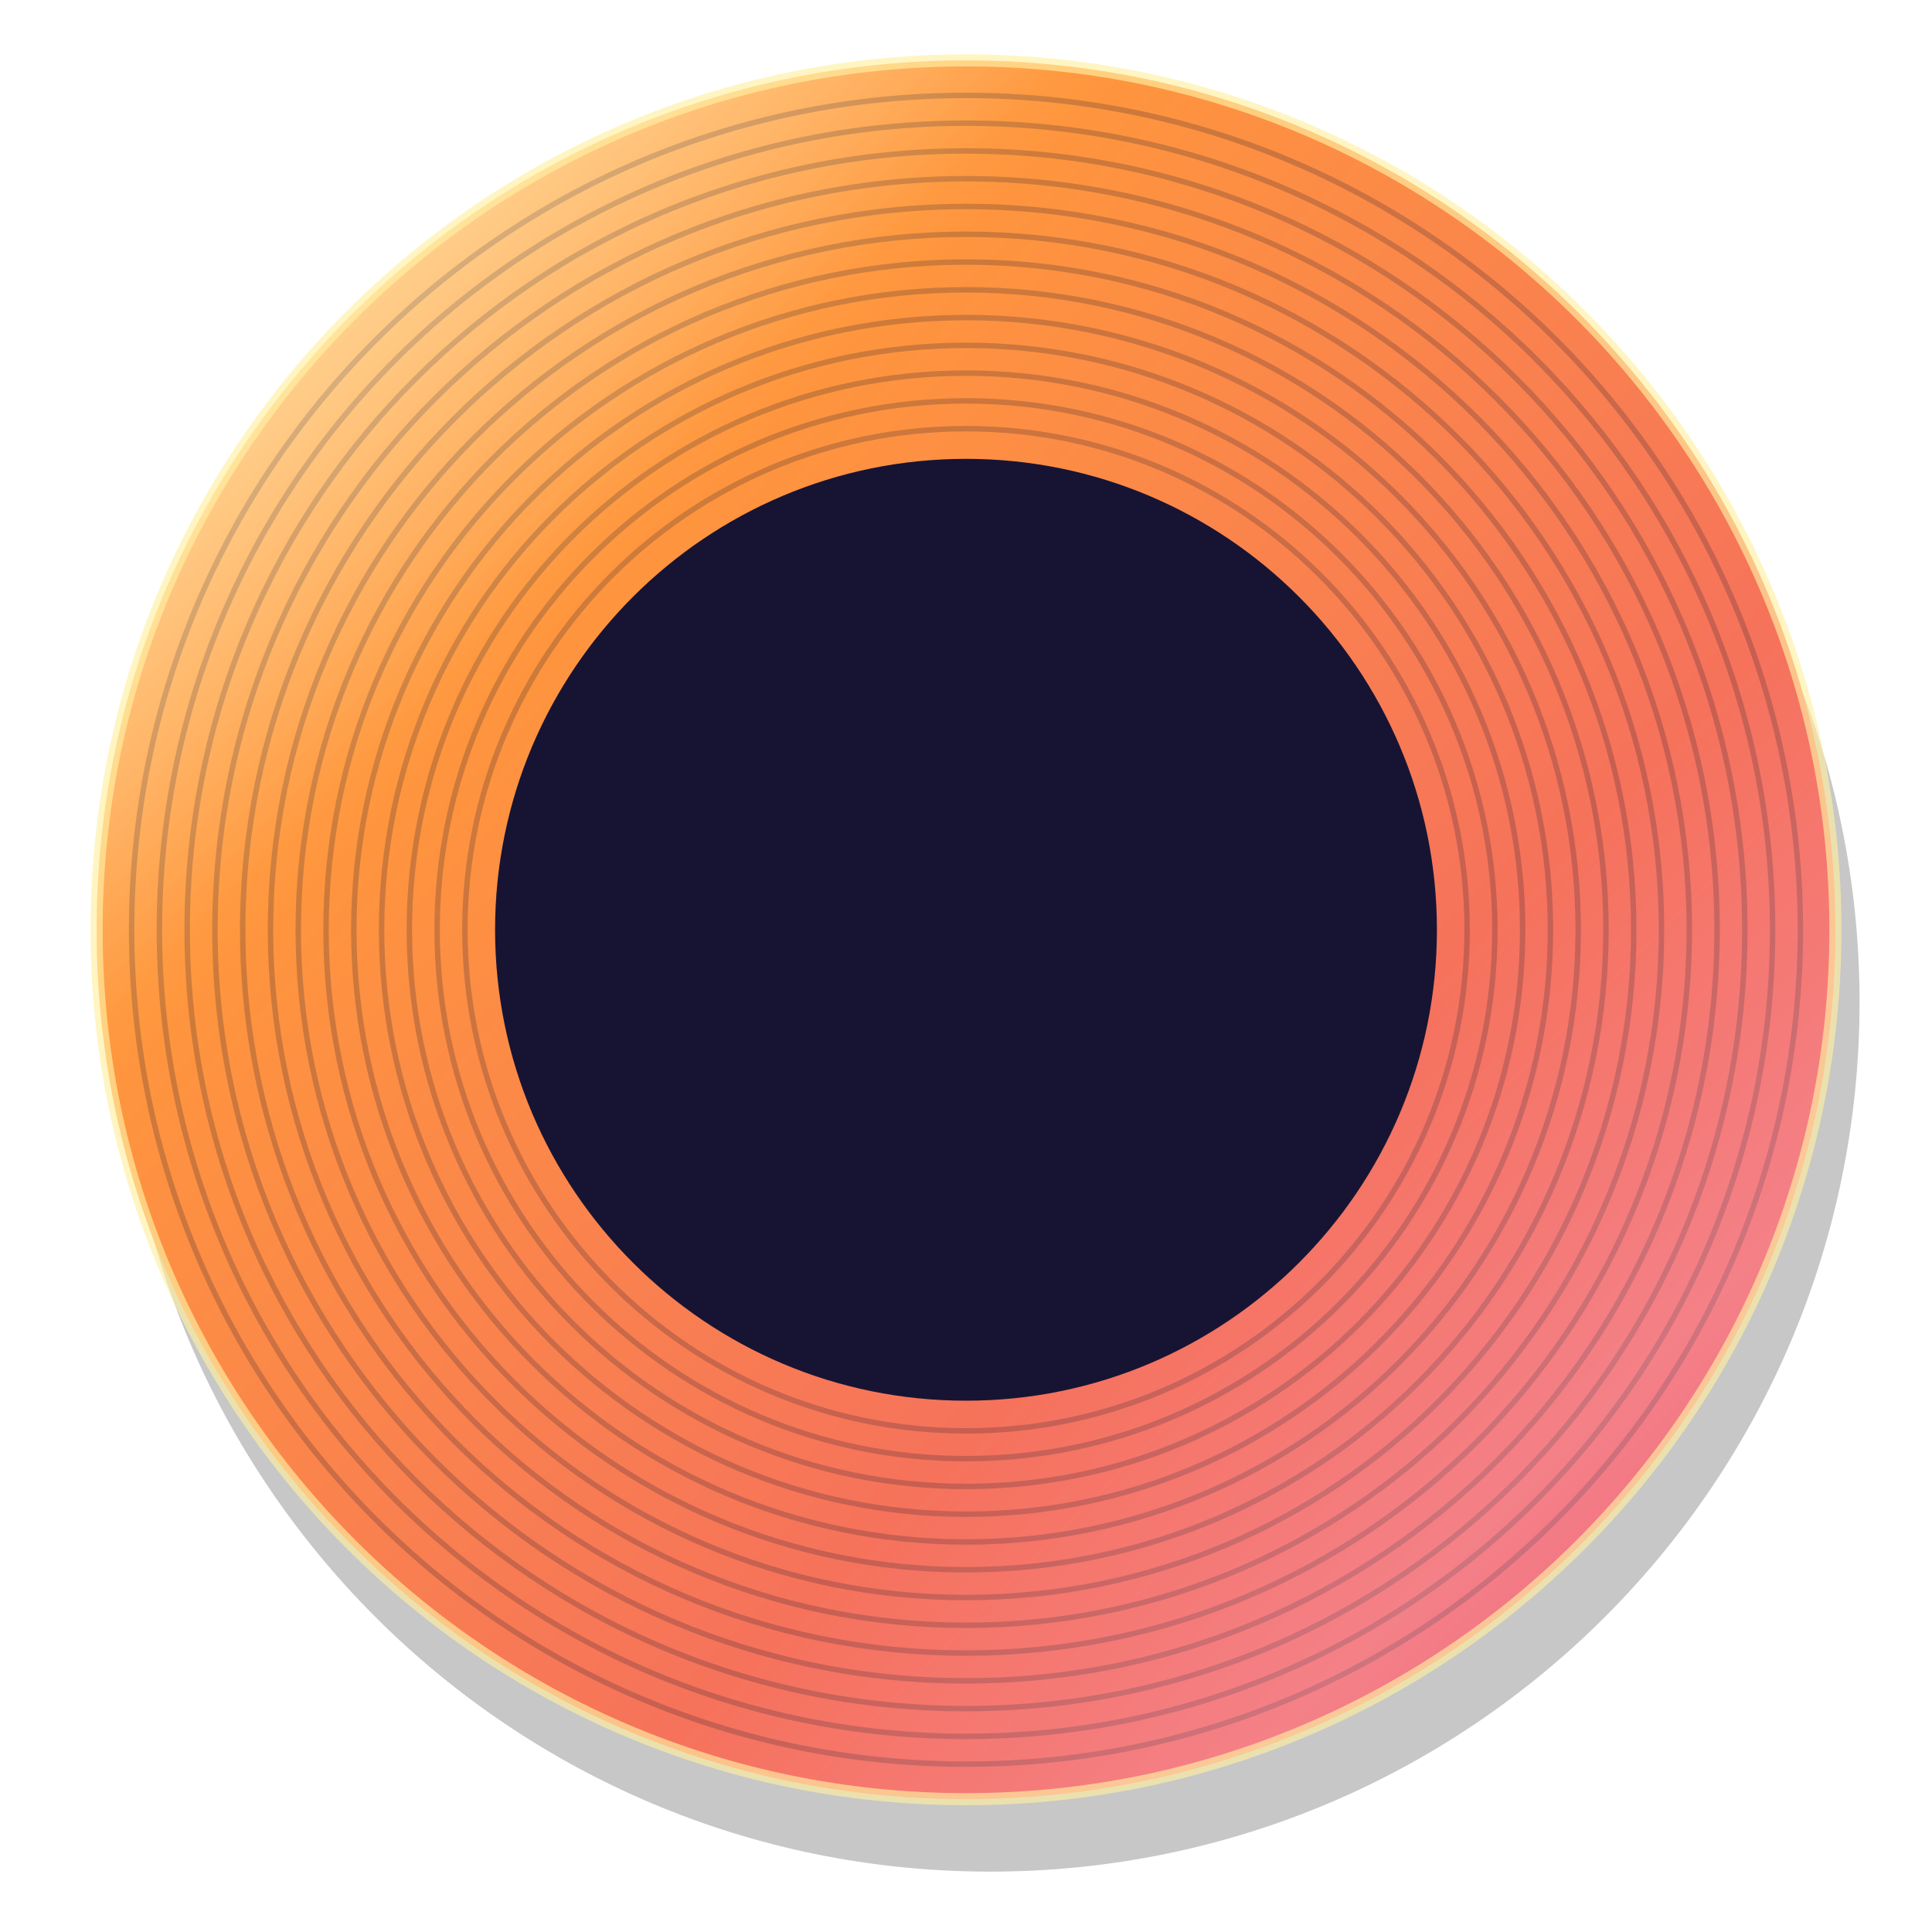
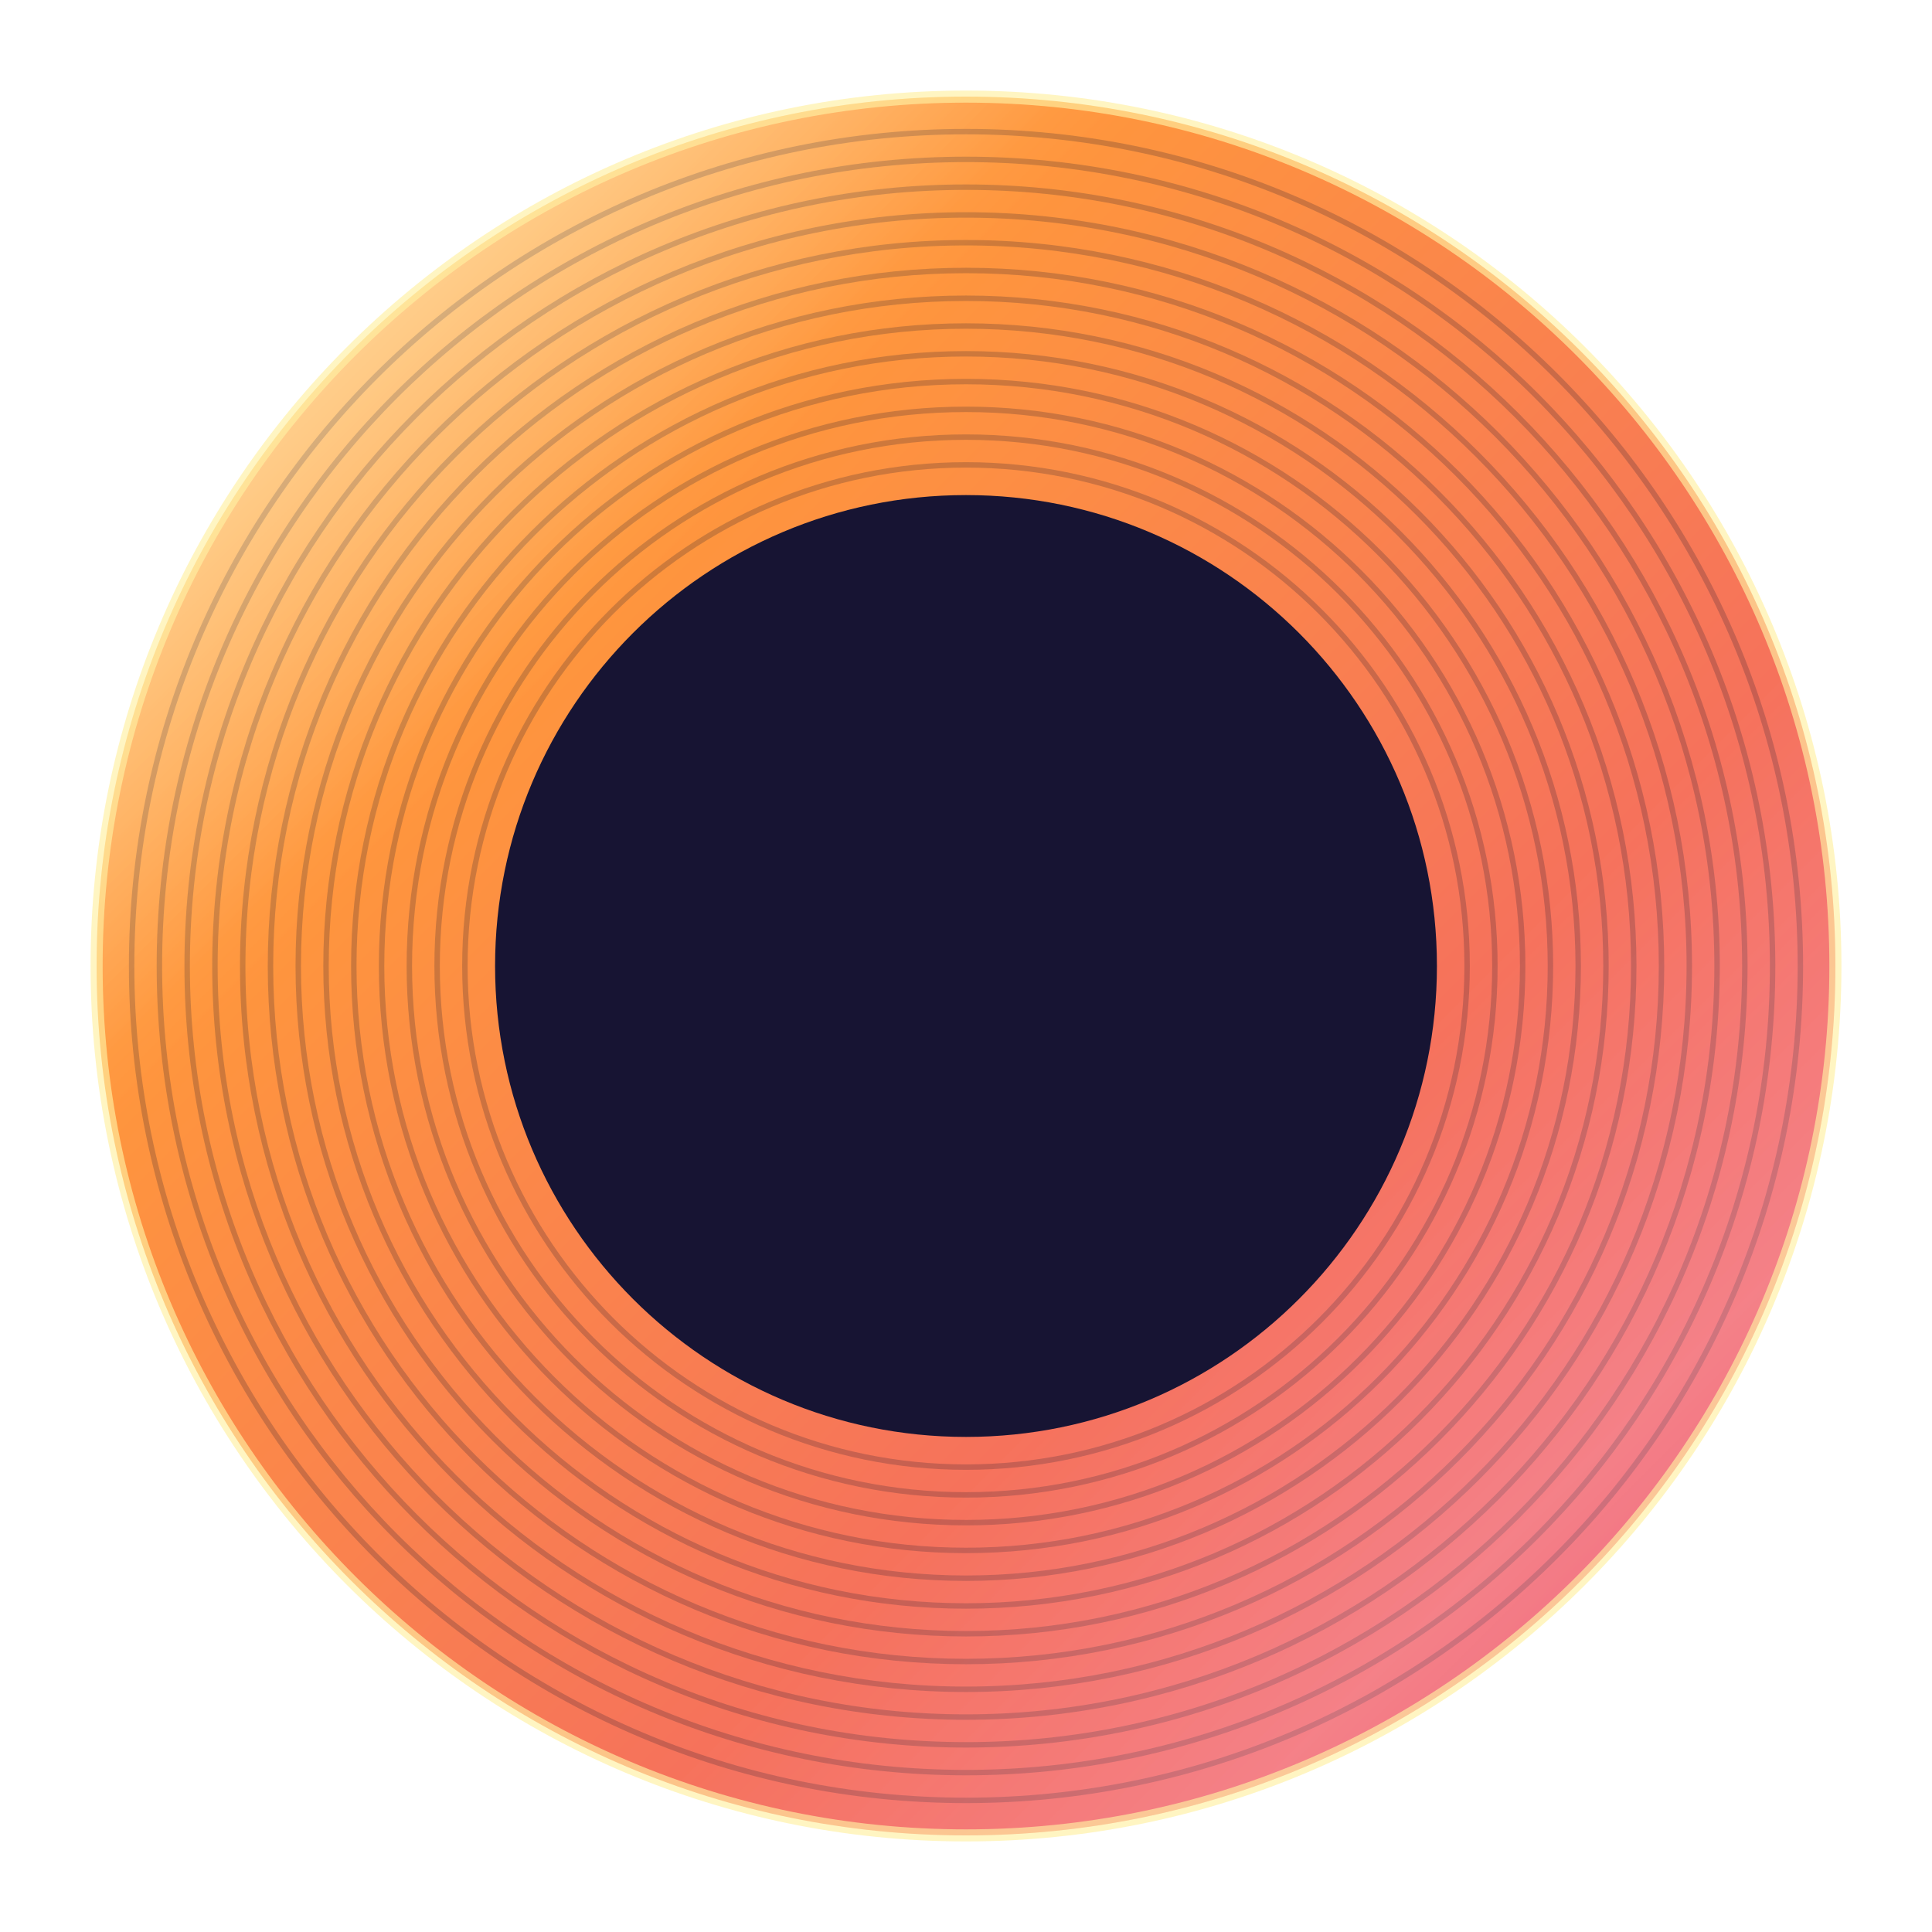
<svg xmlns="http://www.w3.org/2000/svg" viewBox="0 0 320 320">
  <defs>
    <clipPath id="record">
-       <circle cx="160" cy="154" r="144" />
+       <circle cx="160" cy="160" r="144" />
    </clipPath>
    <linearGradient id="wax" x1="0" y1="0" x2="1" y2="1">
      <stop stop-color="#fff0a2" />
      <stop offset=".28" stop-color="#ff973c" />
      <stop offset="1" stop-color="#ed4f79" />
    </linearGradient>
    <linearGradient id="sheen" x1="0" y1="0" x2="1" y2="1">
      <stop stop-color="#fff" stop-opacity=".42" />
      <stop offset=".3" stop-color="#fff" stop-opacity="0" />
      <stop offset=".65" stop-color="#fff" stop-opacity="0" />
      <stop offset=".82" stop-color="#fff" stop-opacity=".2" />
      <stop offset="1" stop-color="#fff" stop-opacity="0" />
    </linearGradient>
  </defs>
-   <ellipse cx="164" cy="166" rx="144" ry="144" fill="#000" opacity=".22" />
-   <circle cx="160" cy="154" r="144" fill="url(#wax)" opacity="1" />
+   <circle cx="160" cy="160" r="144" fill="url(#wax)" opacity="1" />
  <g clip-path="url(#record)" />
  <g fill="none" stroke="#11152b" stroke-width=".9" opacity=".21">
-     <circle cx="160" cy="154" r="83" />
-     <circle cx="160" cy="154" r="87.6" />
-     <circle cx="160" cy="154" r="92.2" />
-     <circle cx="160" cy="154" r="96.8" />
-     <circle cx="160" cy="154" r="101.4" />
-     <circle cx="160" cy="154" r="106" />
-     <circle cx="160" cy="154" r="110.6" />
-     <circle cx="160" cy="154" r="115.2" />
-     <circle cx="160" cy="154" r="119.8" />
-     <circle cx="160" cy="154" r="124.4" />
-     <circle cx="160" cy="154" r="129" />
-     <circle cx="160" cy="154" r="133.6" />
-     <circle cx="160" cy="154" r="138.2" />
+     <circle cx="160" cy="160" r="83" />
+     <circle cx="160" cy="160" r="87.6" />
+     <circle cx="160" cy="160" r="92.2" />
+     <circle cx="160" cy="160" r="96.8" />
+     <circle cx="160" cy="160" r="101.4" />
+     <circle cx="160" cy="160" r="106" />
+     <circle cx="160" cy="160" r="110.6" />
+     <circle cx="160" cy="160" r="115.2" />
+     <circle cx="160" cy="160" r="119.8" />
+     <circle cx="160" cy="160" r="124.4" />
+     <circle cx="160" cy="160" r="129" />
+     <circle cx="160" cy="160" r="133.6" />
+     <circle cx="160" cy="160" r="138.2" />
  </g>
-   <circle cx="160" cy="154" r="144" fill="url(#sheen)" />
-   <circle cx="160" cy="154" r="144" fill="none" stroke="#fff0a2" stroke-width="2" opacity=".65" />
-   <circle cx="160" cy="154" r="78" fill="#171433" />
+   <circle cx="160" cy="160" r="144" fill="url(#sheen)" />
+   <circle cx="160" cy="160" r="144" fill="none" stroke="#fff0a2" stroke-width="2" opacity=".65" />
+   <circle cx="160" cy="160" r="78" fill="#171433" />
</svg>
